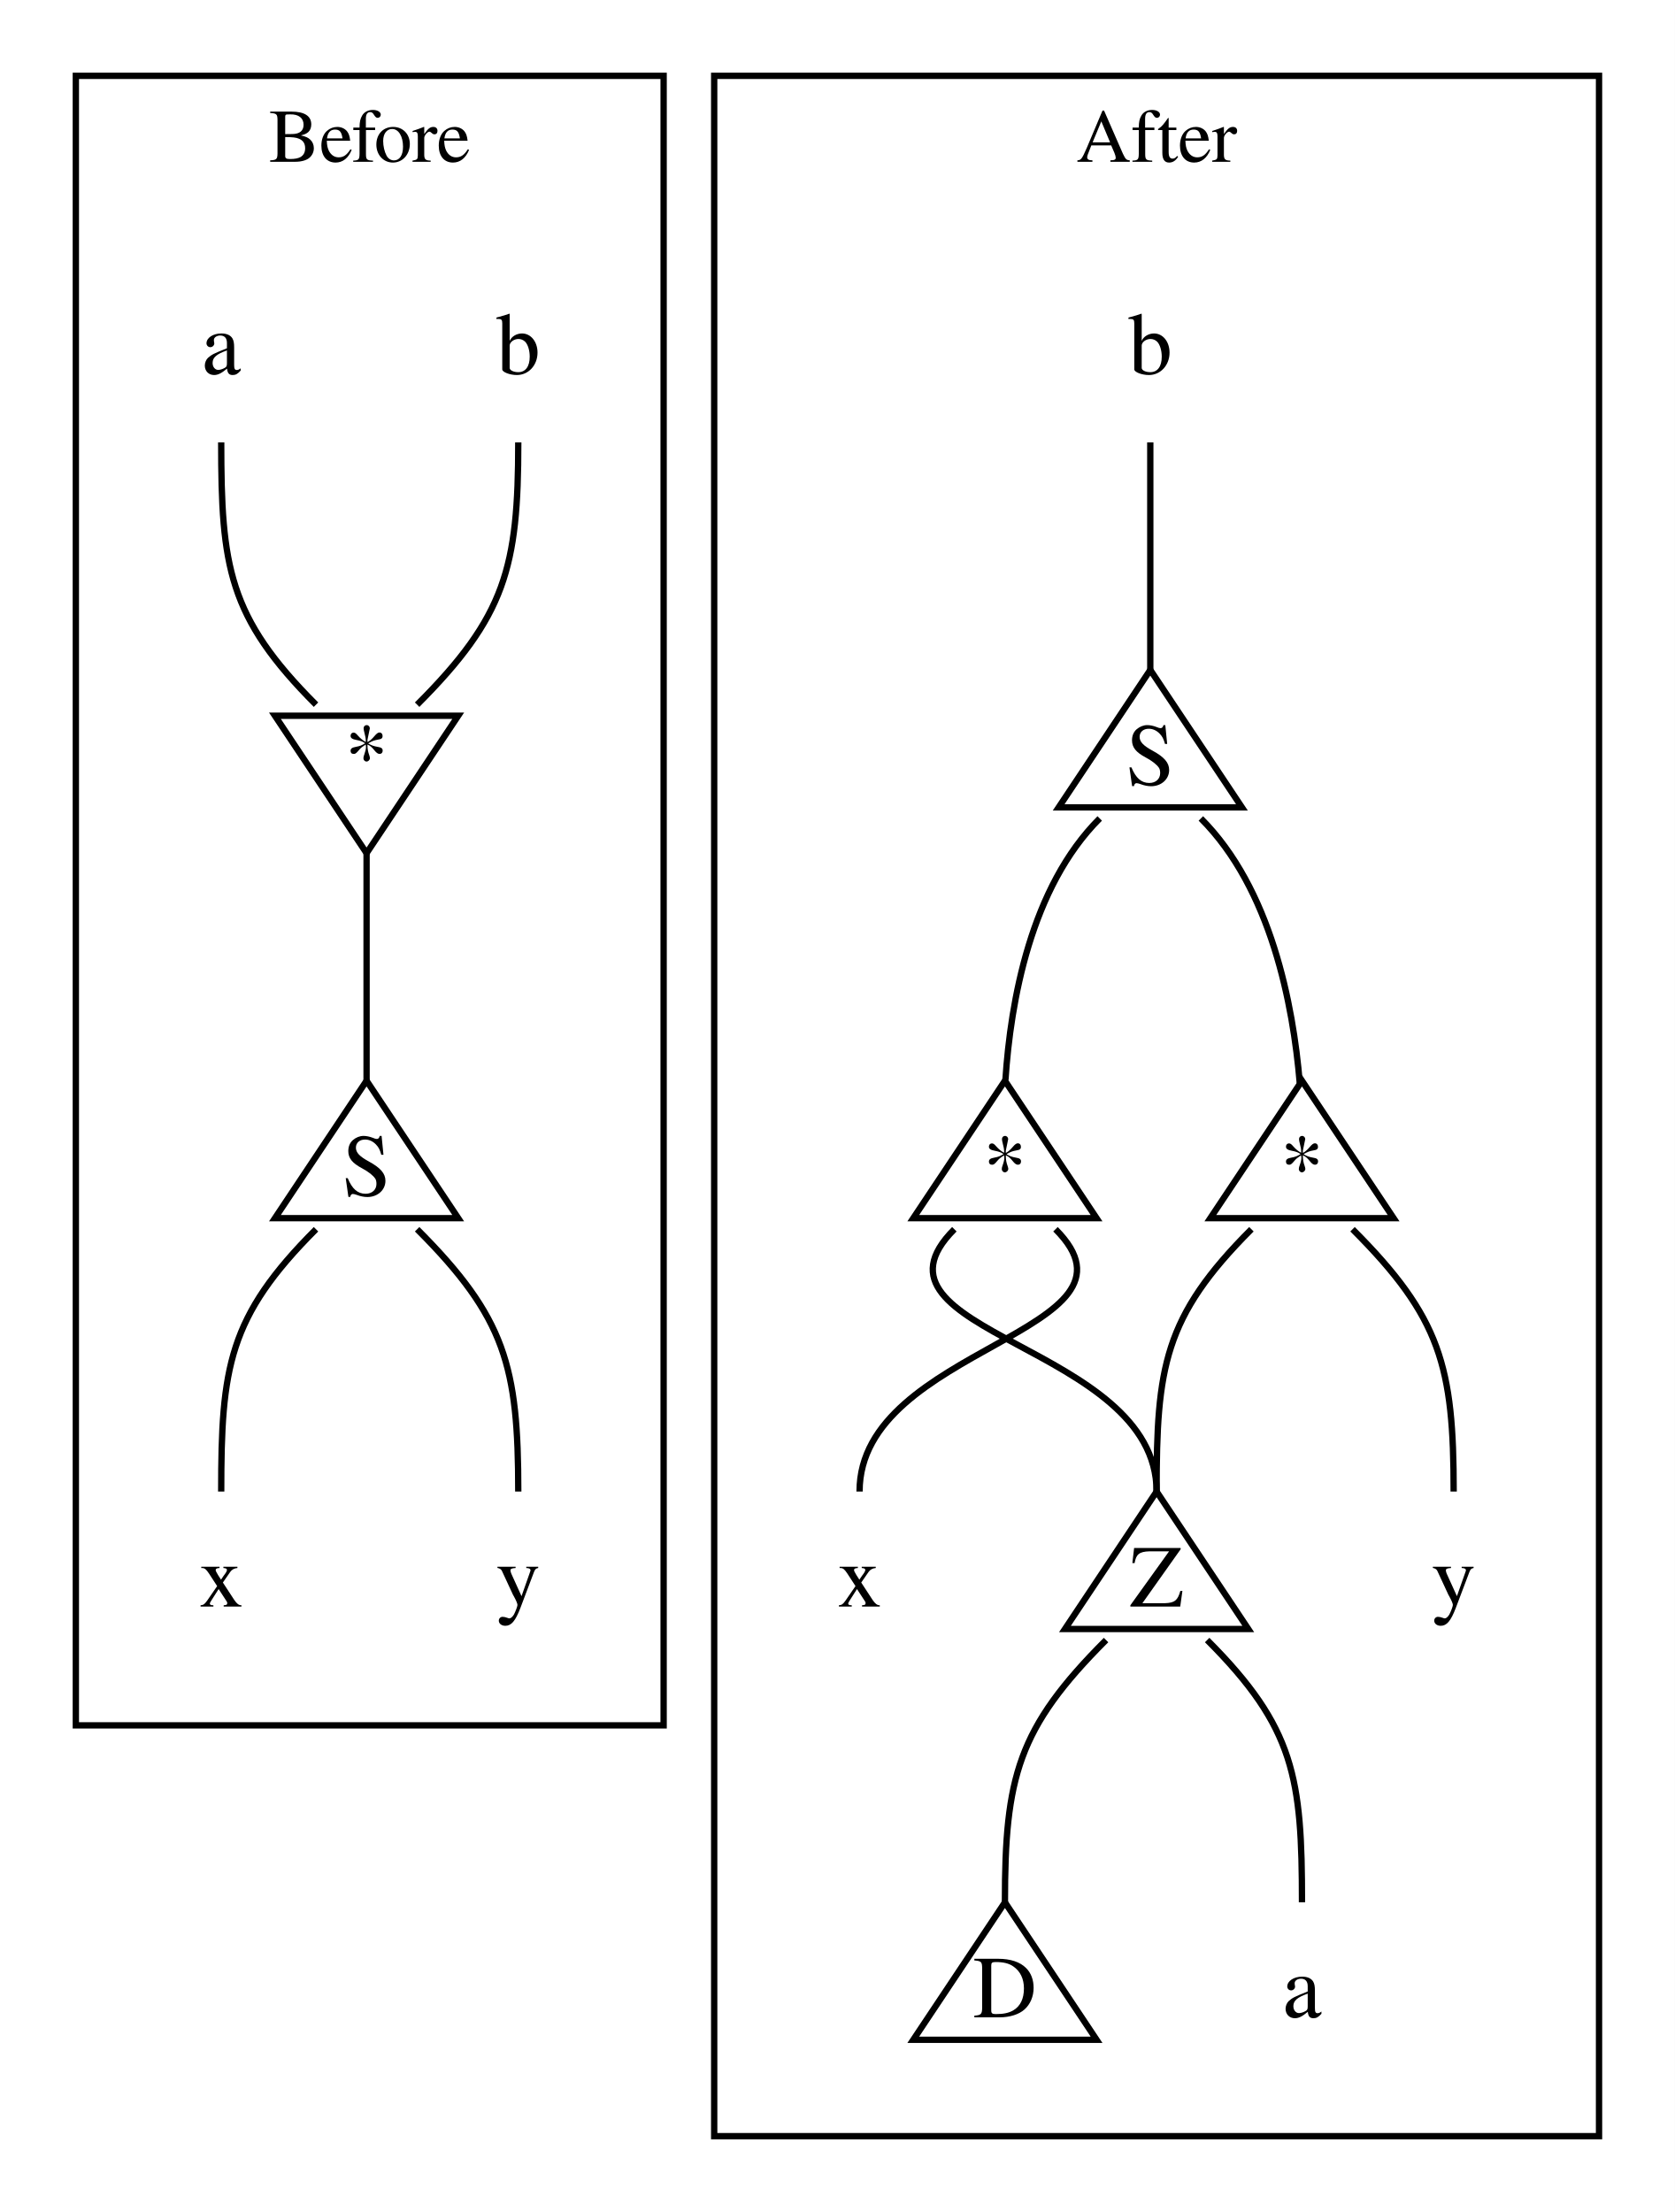
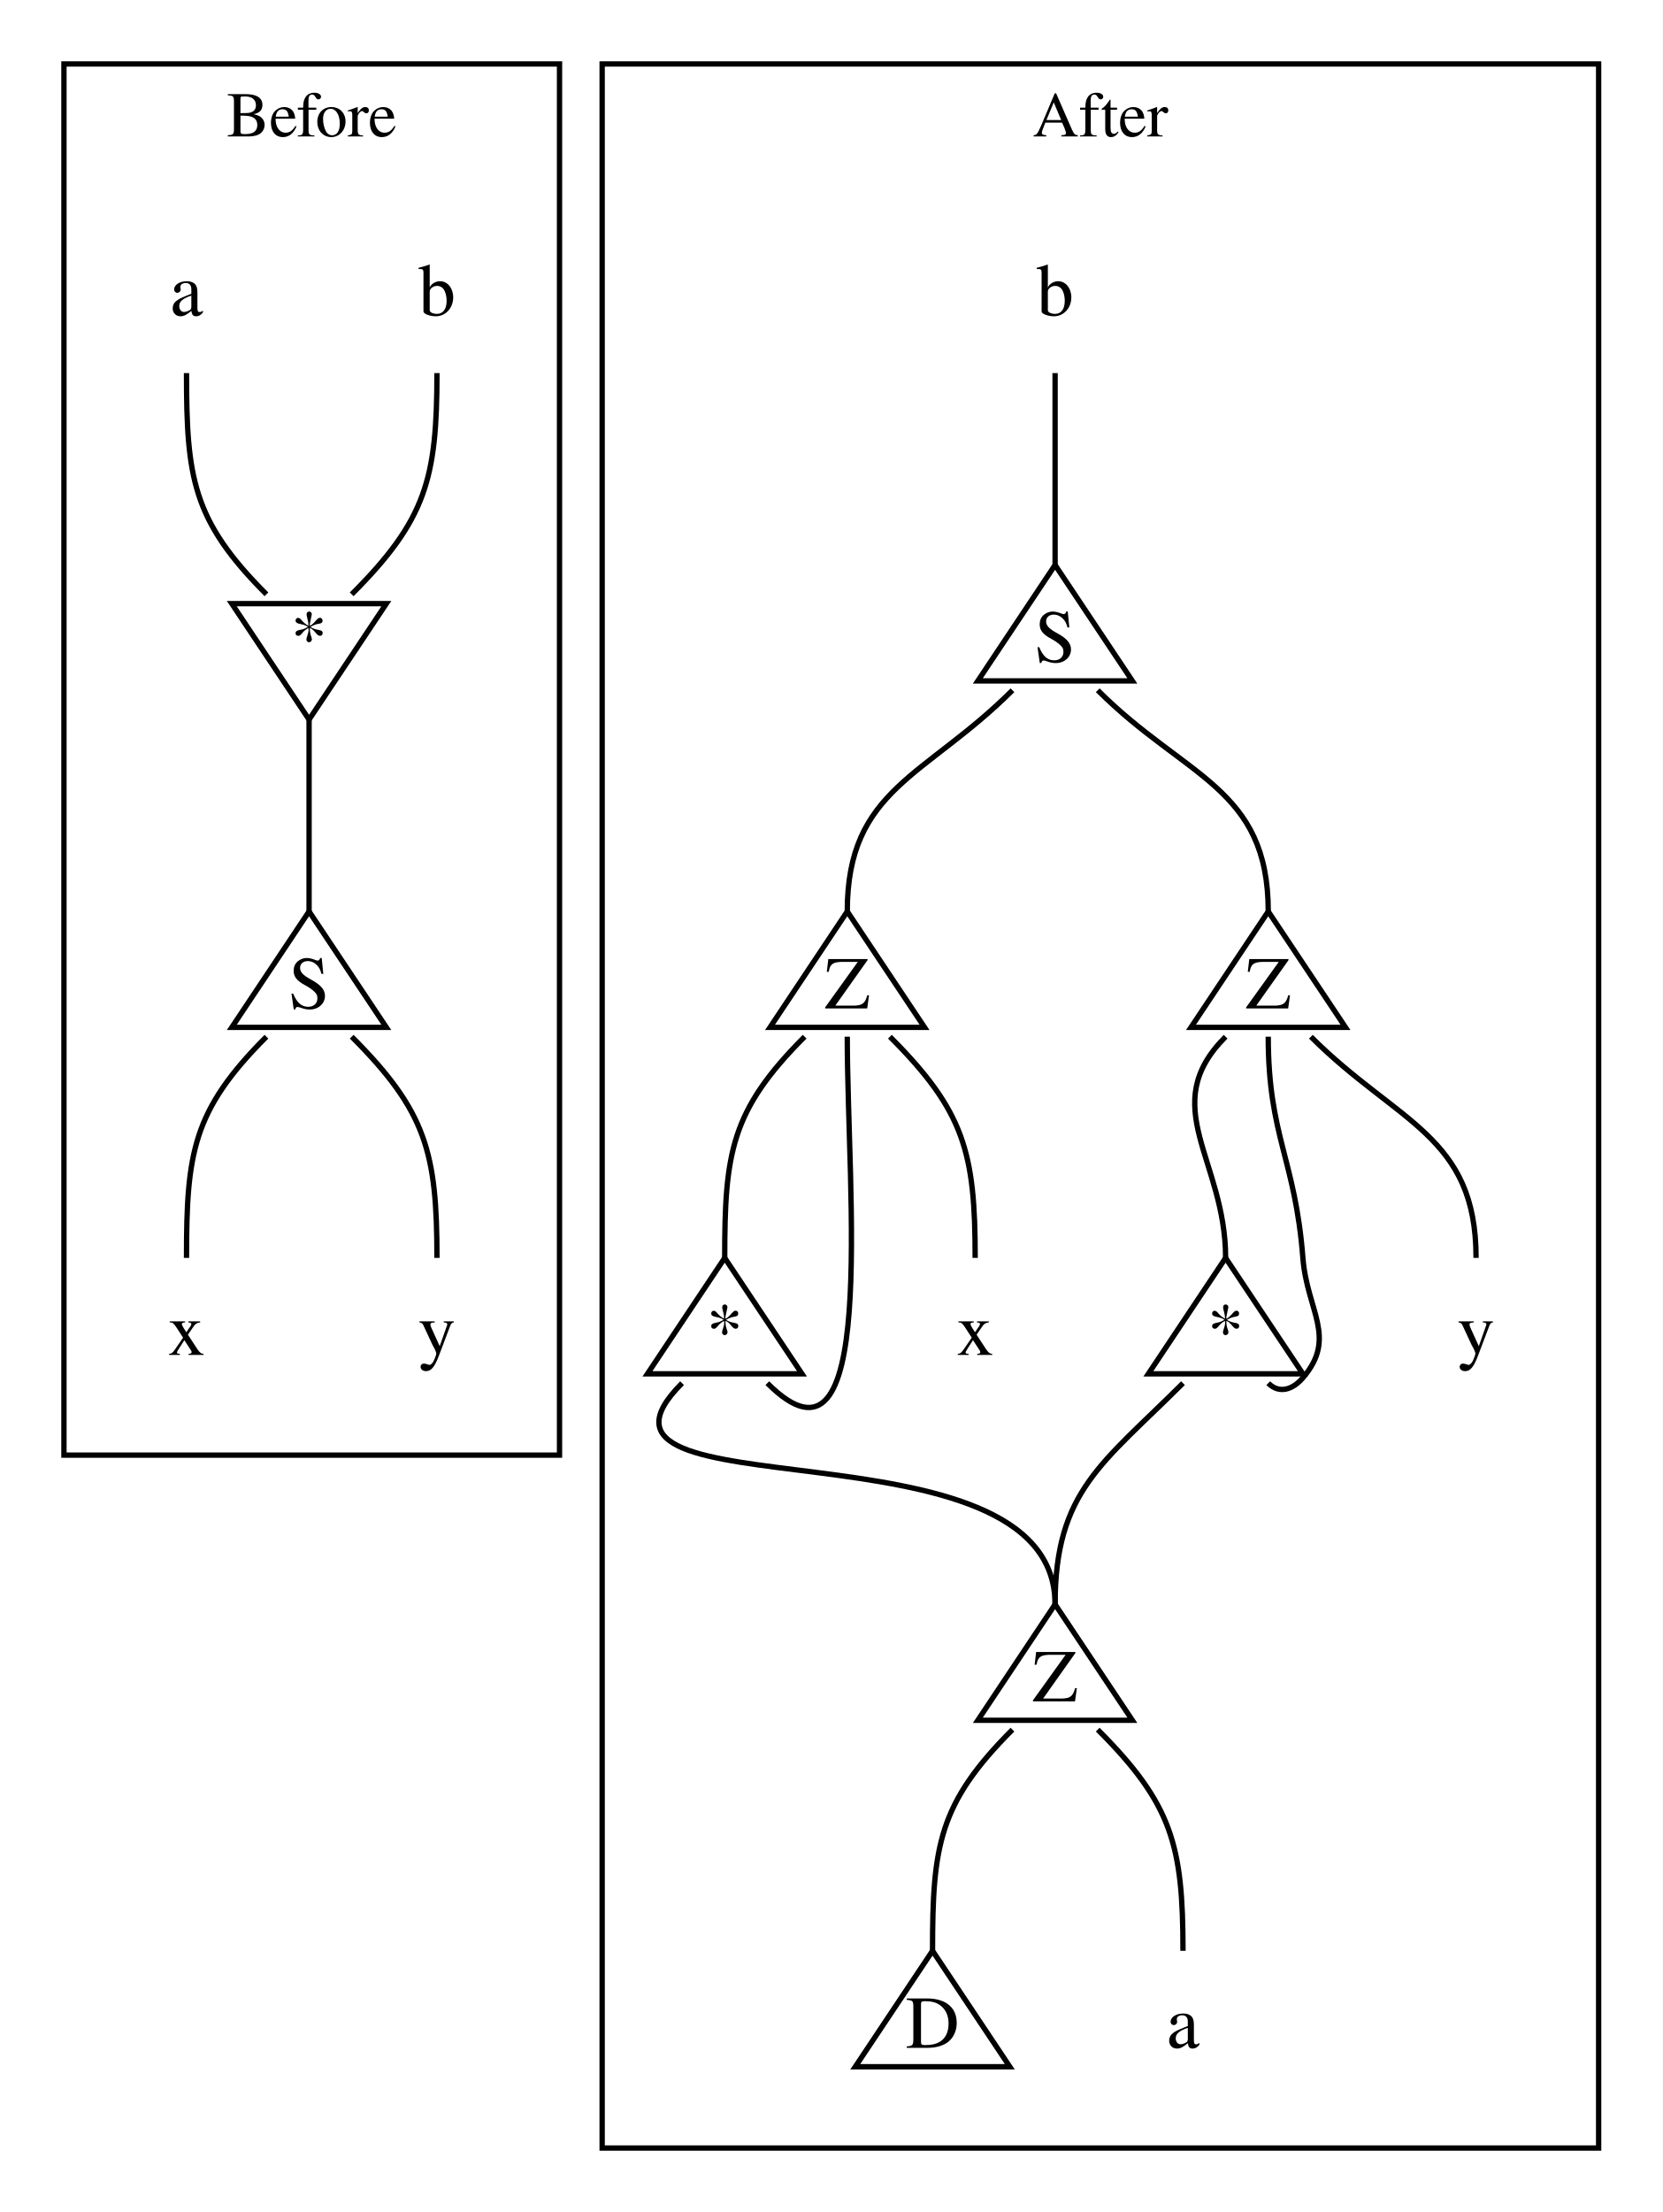
- <svg xmlns="http://www.w3.org/2000/svg" width="265pt" height="350pt" viewBox="0.00 0.00 265.00 350.00">
-   <g id="graph0" class="graph" transform="scale(1 1) rotate(0) translate(4 346)">
-     <polygon fill="white" stroke="transparent" points="-4,4 -4,-346 261,-346 261,4 -4,4" />
+ <svg xmlns="http://www.w3.org/2000/svg" width="312pt" height="415pt" viewBox="0.00 0.00 312.00 415.00">
+   <g id="graph0" class="graph" transform="scale(1 1) rotate(0) translate(4 411)">
+     <polygon fill="white" stroke="transparent" points="-4,4 -4,-411 308,-411 308,4 -4,4" />
    <g id="clust1" class="cluster">
-       <polygon fill="white" stroke="black" points="8,-73 8,-334 101,-334 101,-73 8,-73" />
-       <text text-anchor="middle" x="54.5" y="-320.4" font-family="Times,serif" font-size="12.00">Before</text>
+       <polygon fill="white" stroke="black" points="8,-138 8,-399 101,-399 101,-138 8,-138" />
+       <text text-anchor="middle" x="54.5" y="-385.4" font-family="Times,serif" font-size="12.00">Before</text>
    </g>
    <g id="clust2" class="cluster">
-       <polygon fill="white" stroke="black" points="109,-8 109,-334 249,-334 249,-8 109,-8" />
-       <text text-anchor="middle" x="179" y="-320.4" font-family="Times,serif" font-size="12.00">After</text>
+       <polygon fill="white" stroke="black" points="109,-8 109,-399 296,-399 296,-8 109,-8" />
+       <text text-anchor="middle" x="202.5" y="-385.4" font-family="Times,serif" font-size="12.00">After</text>
    </g>
    <g id="node1" class="node">
-       <text text-anchor="middle" x="31" y="-286.8" font-family="Times,serif" font-size="14.00">a</text>
+       <text text-anchor="middle" x="31" y="-351.8" font-family="Times,serif" font-size="14.00">a</text>
    </g>
    <g id="node3" class="node">
-       <polygon fill="none" stroke="black" points="54,-211 68.5,-232.75 39.5,-232.75 54,-211" />
-       <text text-anchor="middle" x="54" y="-221.8" font-family="Times,serif" font-size="14.00">*</text>
+       <polygon fill="none" stroke="black" points="54,-276 68.5,-297.75 39.5,-297.75 54,-276" />
+       <text text-anchor="middle" x="54" y="-286.8" font-family="Times,serif" font-size="14.00">*</text>
    </g>
    <g id="edge1" class="edge">
-       <path fill="none" stroke="black" d="M31,-276C31,-256.39 32.13,-248.37 46,-234.5" />
+       <path fill="none" stroke="black" d="M31,-341C31,-321.39 32.13,-313.37 46,-299.5" />
    </g>
    <g id="node2" class="node">
-       <text text-anchor="middle" x="78" y="-286.8" font-family="Times,serif" font-size="14.00">b</text>
+       <text text-anchor="middle" x="78" y="-351.8" font-family="Times,serif" font-size="14.00">b</text>
    </g>
    <g id="edge2" class="edge">
-       <path fill="none" stroke="black" d="M78,-276C78,-256.23 75.98,-248.48 62,-234.5" />
+       <path fill="none" stroke="black" d="M78,-341C78,-321.23 75.98,-313.48 62,-299.5" />
    </g>
    <g id="node4" class="node">
-       <polygon fill="none" stroke="black" points="54,-175 39.5,-153.25 68.5,-153.25 54,-175" />
-       <text text-anchor="middle" x="54" y="-156.8" font-family="Times,serif" font-size="14.00">S</text>
+       <polygon fill="none" stroke="black" points="54,-240 39.5,-218.25 68.5,-218.25 54,-240" />
+       <text text-anchor="middle" x="54" y="-221.8" font-family="Times,serif" font-size="14.00">S</text>
    </g>
    <g id="edge3" class="edge">
-       <path fill="none" stroke="black" d="M54,-211C54,-195 54,-191 54,-175" />
+       <path fill="none" stroke="black" d="M54,-276C54,-260 54,-256 54,-240" />
    </g>
    <g id="node5" class="node">
-       <text text-anchor="middle" x="31" y="-91.8" font-family="Times,serif" font-size="14.00">x</text>
+       <text text-anchor="middle" x="31" y="-156.8" font-family="Times,serif" font-size="14.00">x</text>
    </g>
    <g id="edge4" class="edge">
-       <path fill="none" stroke="black" d="M46,-151.5C32.13,-137.63 31,-129.61 31,-110" />
+       <path fill="none" stroke="black" d="M46,-216.5C32.13,-202.63 31,-194.61 31,-175" />
    </g>
    <g id="node6" class="node">
-       <text text-anchor="middle" x="78" y="-91.8" font-family="Times,serif" font-size="14.00">y</text>
+       <text text-anchor="middle" x="78" y="-156.8" font-family="Times,serif" font-size="14.00">y</text>
    </g>
    <g id="edge5" class="edge">
-       <path fill="none" stroke="black" d="M62,-151.5C75.98,-137.52 78,-129.77 78,-110" />
+       <path fill="none" stroke="black" d="M62,-216.5C75.98,-202.52 78,-194.77 78,-175" />
    </g>
    <g id="node7" class="node">
-       <text text-anchor="middle" x="202" y="-26.8" font-family="Times,serif" font-size="14.00">a</text>
+       <text text-anchor="middle" x="194" y="-351.8" font-family="Times,serif" font-size="14.00">b</text>
    </g>
    <g id="node8" class="node">
-       <text text-anchor="middle" x="178" y="-286.8" font-family="Times,serif" font-size="14.00">b</text>
+       <polygon fill="none" stroke="black" points="194,-305 179.5,-283.25 208.5,-283.25 194,-305" />
+       <text text-anchor="middle" x="194" y="-286.8" font-family="Times,serif" font-size="14.00">S</text>
+     </g>
+     <g id="edge6" class="edge">
+       <path fill="none" stroke="black" d="M194,-341C194,-325 194,-321 194,-305" />
+     </g>
+     <g id="node9" class="node">
+       <polygon fill="none" stroke="black" points="155,-240 140.5,-218.25 169.5,-218.25 155,-240" />
+       <text text-anchor="middle" x="155" y="-221.8" font-family="Times,serif" font-size="14.00">Z</text>
+     </g>
+     <g id="edge7" class="edge">
+       <path fill="none" stroke="black" d="M186,-281.5C169.72,-265.22 155,-263.02 155,-240" />
+     </g>
+     <g id="node10" class="node">
+       <polygon fill="none" stroke="black" points="234,-240 219.5,-218.25 248.5,-218.25 234,-240" />
+       <text text-anchor="middle" x="234" y="-221.8" font-family="Times,serif" font-size="14.00">Z</text>
+     </g>
+     <g id="edge8" class="edge">
+       <path fill="none" stroke="black" d="M202,-281.5C218.47,-265.03 234,-263.29 234,-240" />
+     </g>
+     <g id="node11" class="node">
+       <polygon fill="none" stroke="black" points="132,-175 117.5,-153.25 146.5,-153.25 132,-175" />
+       <text text-anchor="middle" x="132" y="-156.8" font-family="Times,serif" font-size="14.00">*</text>
+     </g>
+     <g id="edge9" class="edge">
+       <path fill="none" stroke="black" d="M147,-216.5C133.13,-202.63 132,-194.61 132,-175" />
+     </g>
+     <g id="node15" class="node">
+       <text text-anchor="middle" x="179" y="-156.8" font-family="Times,serif" font-size="14.00">x</text>
+     </g>
+     <g id="edge17" class="edge">
+       <path fill="none" stroke="black" d="M163,-216.5C176.98,-202.52 179,-194.77 179,-175" />
+     </g>
+     <g id="node12" class="node">
+       <polygon fill="none" stroke="black" points="226,-175 211.5,-153.25 240.5,-153.25 226,-175" />
+       <text text-anchor="middle" x="226" y="-156.8" font-family="Times,serif" font-size="14.00">*</text>
+     </g>
+     <g id="edge10" class="edge">
+       <path fill="none" stroke="black" d="M226,-216.5C212.96,-203.46 226,-193.44 226,-175" />
+     </g>
+     <g id="node16" class="node">
+       <text text-anchor="middle" x="273" y="-156.8" font-family="Times,serif" font-size="14.00">y</text>
+     </g>
+     <g id="edge18" class="edge">
+       <path fill="none" stroke="black" d="M242,-216.5C258.28,-200.22 273,-198.02 273,-175" />
+     </g>
+     <g id="edge11" class="edge">
+       <path fill="none" stroke="black" d="M140,-151.5C160.96,-130.54 155,-186.85 155,-216.5" />
+     </g>
+     <g id="node14" class="node">
+       <polygon fill="none" stroke="black" points="194,-110 179.5,-88.25 208.5,-88.25 194,-110" />
+       <text text-anchor="middle" x="194" y="-91.8" font-family="Times,serif" font-size="14.00">Z</text>
+     </g>
+     <g id="edge15" class="edge">
+       <path fill="none" stroke="black" d="M124,-151.5C98.43,-125.93 194,-146.17 194,-110" />
+     </g>
+     <g id="edge12" class="edge">
+       <path fill="none" stroke="black" d="M234,-151.5C236.07,-149.43 238.6,-150.28 240.5,-152.5 247.01,-160.09 241.28,-165.03 240.5,-175 239.05,-193.61 234,-197.83 234,-216.5" />
+     </g>
+     <g id="edge16" class="edge">
+       <path fill="none" stroke="black" d="M218,-151.5C202.93,-136.43 194,-131.31 194,-110" />
    </g>
    <g id="node13" class="node">
-       <polygon fill="none" stroke="black" points="178,-240 163.5,-218.25 192.5,-218.25 178,-240" />
-       <text text-anchor="middle" x="178" y="-221.8" font-family="Times,serif" font-size="14.00">S</text>
-     </g>
-     <g id="edge6" class="edge">
-       <path fill="none" stroke="black" d="M178,-276C178,-260 178,-256 178,-240" />
-     </g>
-     <g id="node9" class="node">
-       <polygon fill="none" stroke="black" points="155,-175 140.5,-153.25 169.5,-153.25 155,-175" />
-       <text text-anchor="middle" x="155" y="-156.8" font-family="Times,serif" font-size="14.00">*</text>
-     </g>
-     <g id="node12" class="node">
-       <polygon fill="none" stroke="black" points="179,-110 164.5,-88.25 193.5,-88.25 179,-110" />
-       <text text-anchor="middle" x="179" y="-91.8" font-family="Times,serif" font-size="14.00">Z</text>
-     </g>
-     <g id="edge11" class="edge">
-       <path fill="none" stroke="black" d="M147,-151.5C130.53,-135.03 179,-133.29 179,-110" />
-     </g>
-     <g id="node14" class="node">
-       <text text-anchor="middle" x="132" y="-91.8" font-family="Times,serif" font-size="14.00">x</text>
+       <polygon fill="none" stroke="black" points="171,-45 156.5,-23.25 185.5,-23.25 171,-45" />
+       <text text-anchor="middle" x="171" y="-26.8" font-family="Times,serif" font-size="14.00">D</text>
    </g>
    <g id="edge13" class="edge">
-       <path fill="none" stroke="black" d="M163,-151.5C179.28,-135.22 132,-133.02 132,-110" />
+       <path fill="none" stroke="black" d="M186,-86.5C172.13,-72.63 171,-64.61 171,-45" />
    </g>
-     <g id="node10" class="node">
-       <polygon fill="none" stroke="black" points="202,-175 187.5,-153.25 216.5,-153.25 202,-175" />
-       <text text-anchor="middle" x="202" y="-156.8" font-family="Times,serif" font-size="14.00">*</text>
-     </g>
-     <g id="edge12" class="edge">
-       <path fill="none" stroke="black" d="M194,-151.5C180.13,-137.63 179,-129.61 179,-110" />
-     </g>
-     <g id="node15" class="node">
-       <text text-anchor="middle" x="226" y="-91.8" font-family="Times,serif" font-size="14.00">y</text>
+     <g id="node17" class="node">
+       <text text-anchor="middle" x="218" y="-26.8" font-family="Times,serif" font-size="14.00">a</text>
    </g>
    <g id="edge14" class="edge">
-       <path fill="none" stroke="black" d="M210,-151.5C223.98,-137.52 226,-129.77 226,-110" />
-     </g>
-     <g id="node11" class="node">
-       <polygon fill="none" stroke="black" points="155,-45 140.5,-23.25 169.5,-23.25 155,-45" />
-       <text text-anchor="middle" x="155" y="-26.8" font-family="Times,serif" font-size="14.00">D</text>
-     </g>
-     <g id="edge10" class="edge">
-       <path fill="none" stroke="black" d="M187,-86.5C200.87,-72.63 202,-64.61 202,-45" />
-     </g>
-     <g id="edge9" class="edge">
-       <path fill="none" stroke="black" d="M171,-86.5C157.02,-72.52 155,-64.77 155,-45" />
-     </g>
-     <g id="edge7" class="edge">
-       <path fill="none" stroke="black" d="M170,-216.5C159.08,-205.58 155.9,-187.55 155.08,-175.12" />
-     </g>
-     <g id="edge8" class="edge">
-       <path fill="none" stroke="black" d="M186,-216.5C197.11,-205.39 200.6,-187.04 201.65,-174.62" />
+       <path fill="none" stroke="black" d="M202,-86.5C215.98,-72.52 218,-64.77 218,-45" />
    </g>
  </g>
</svg>
